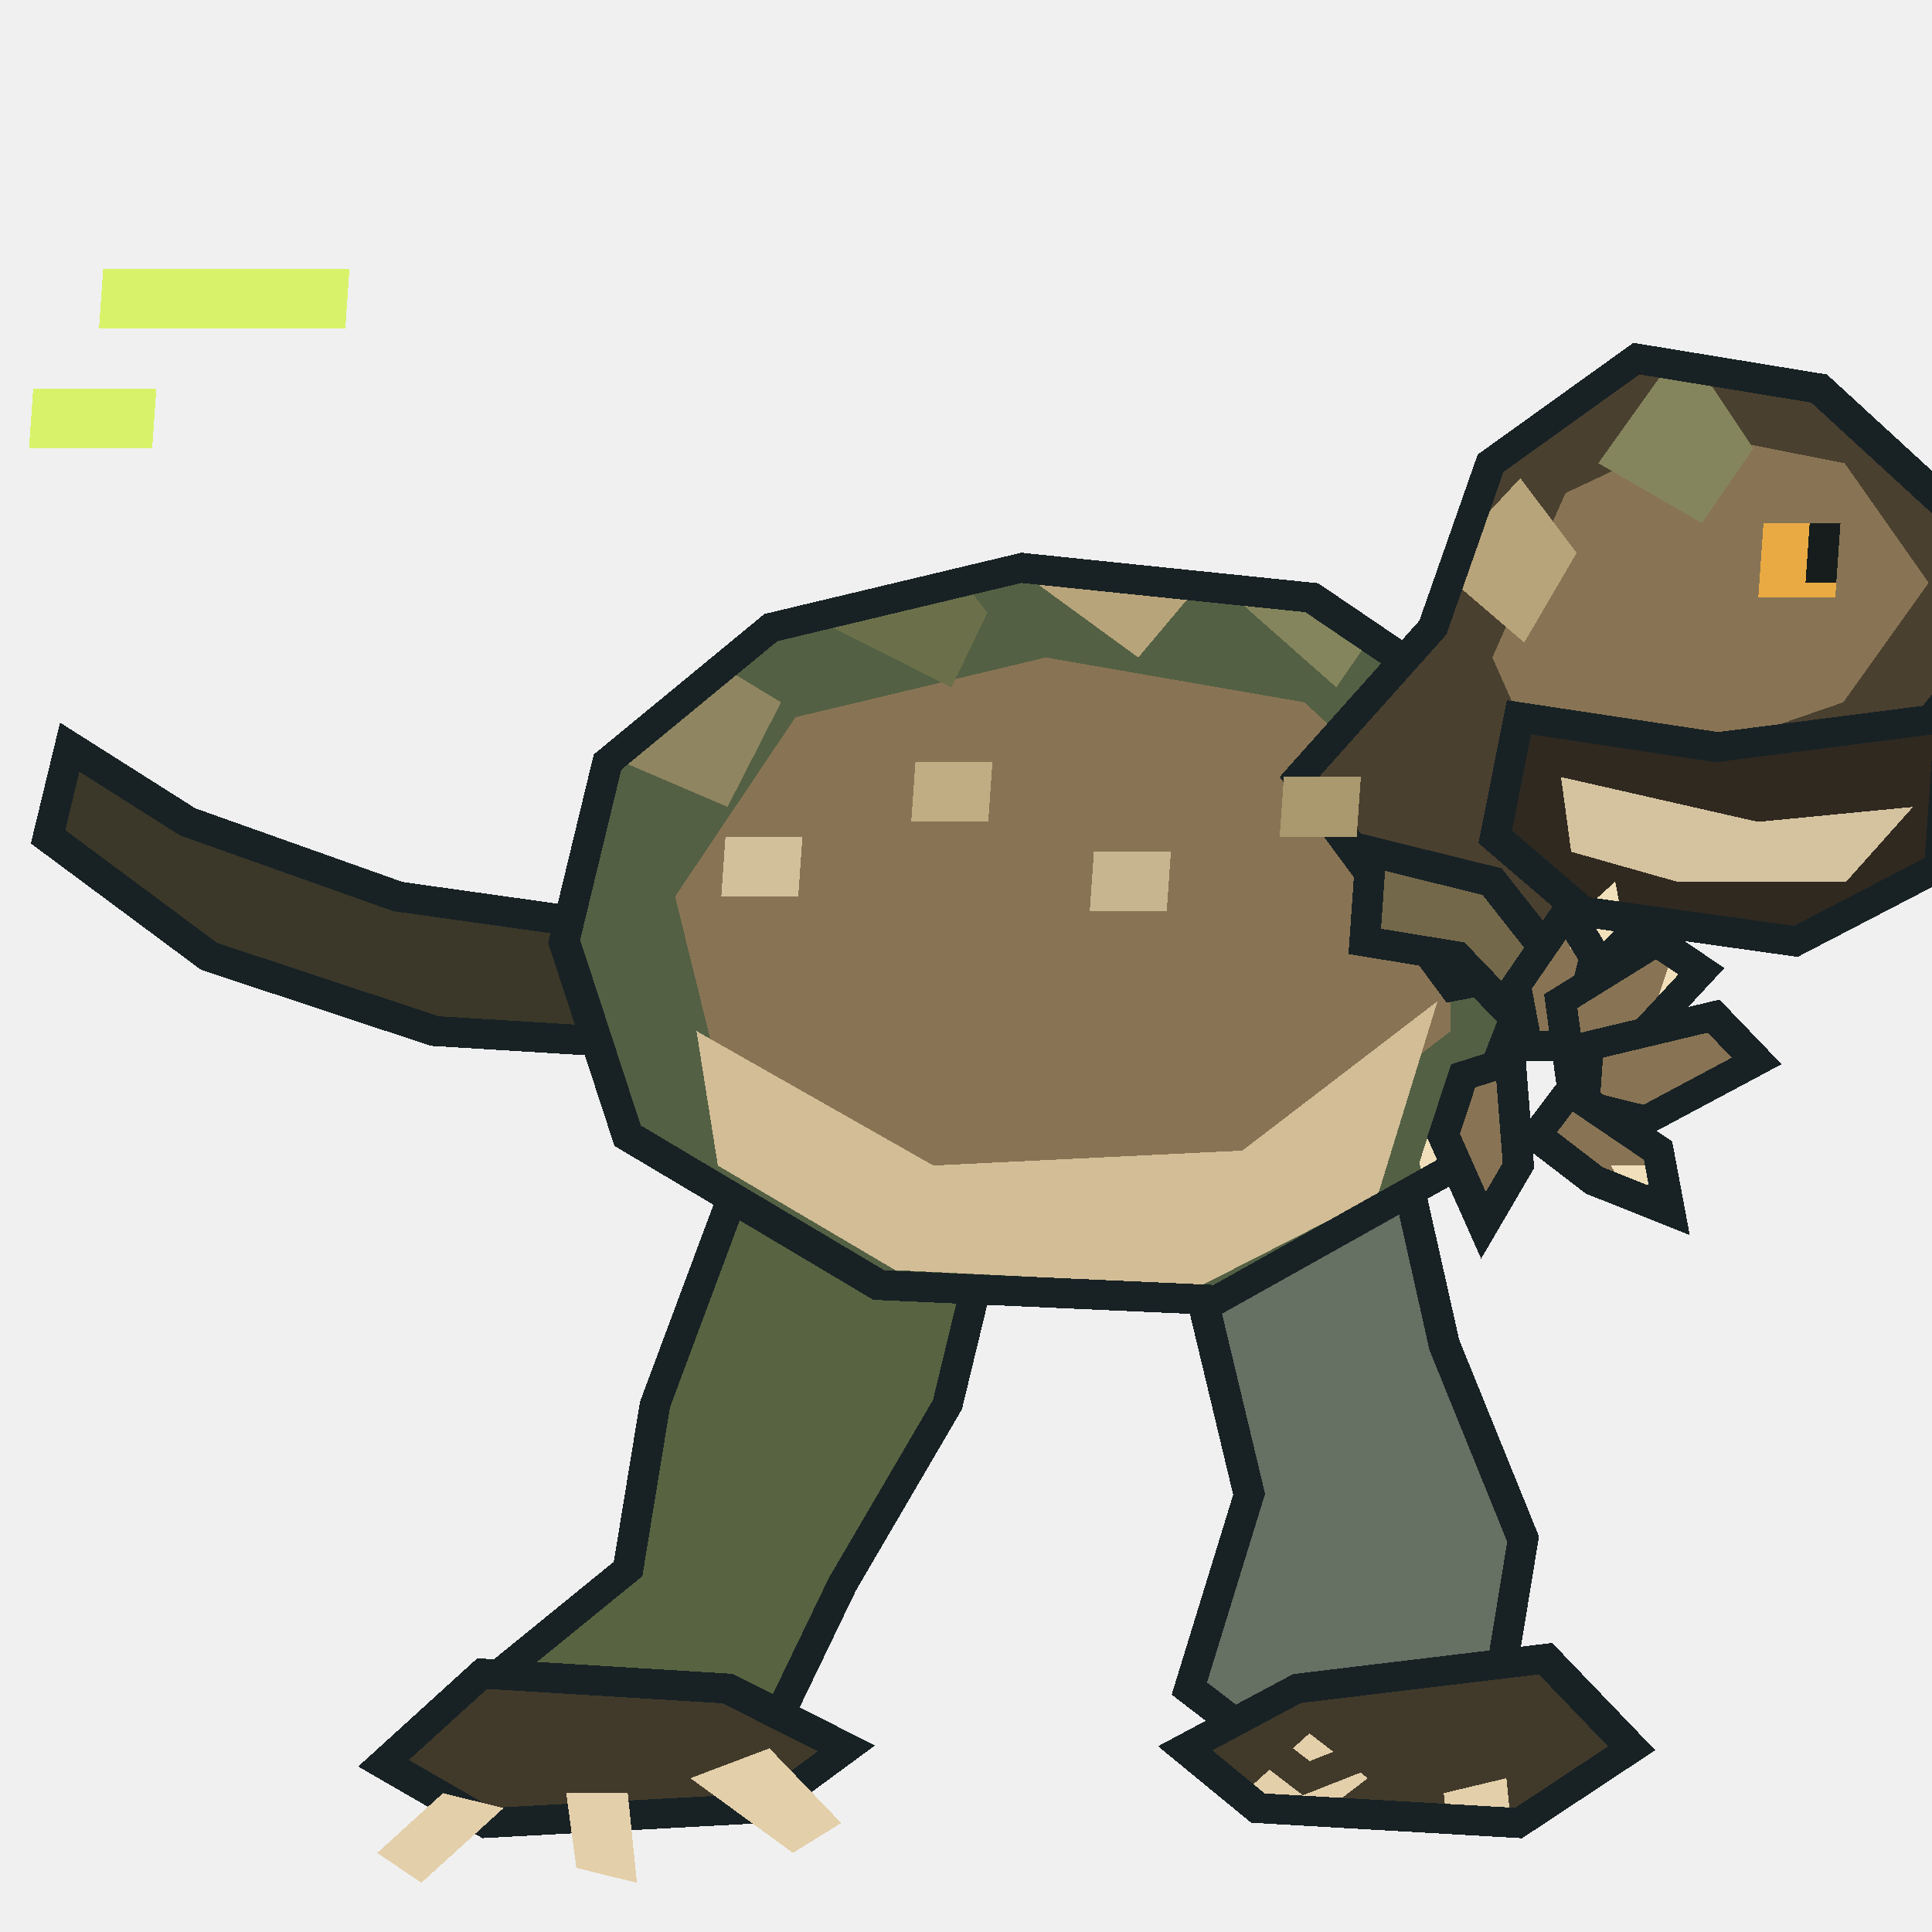
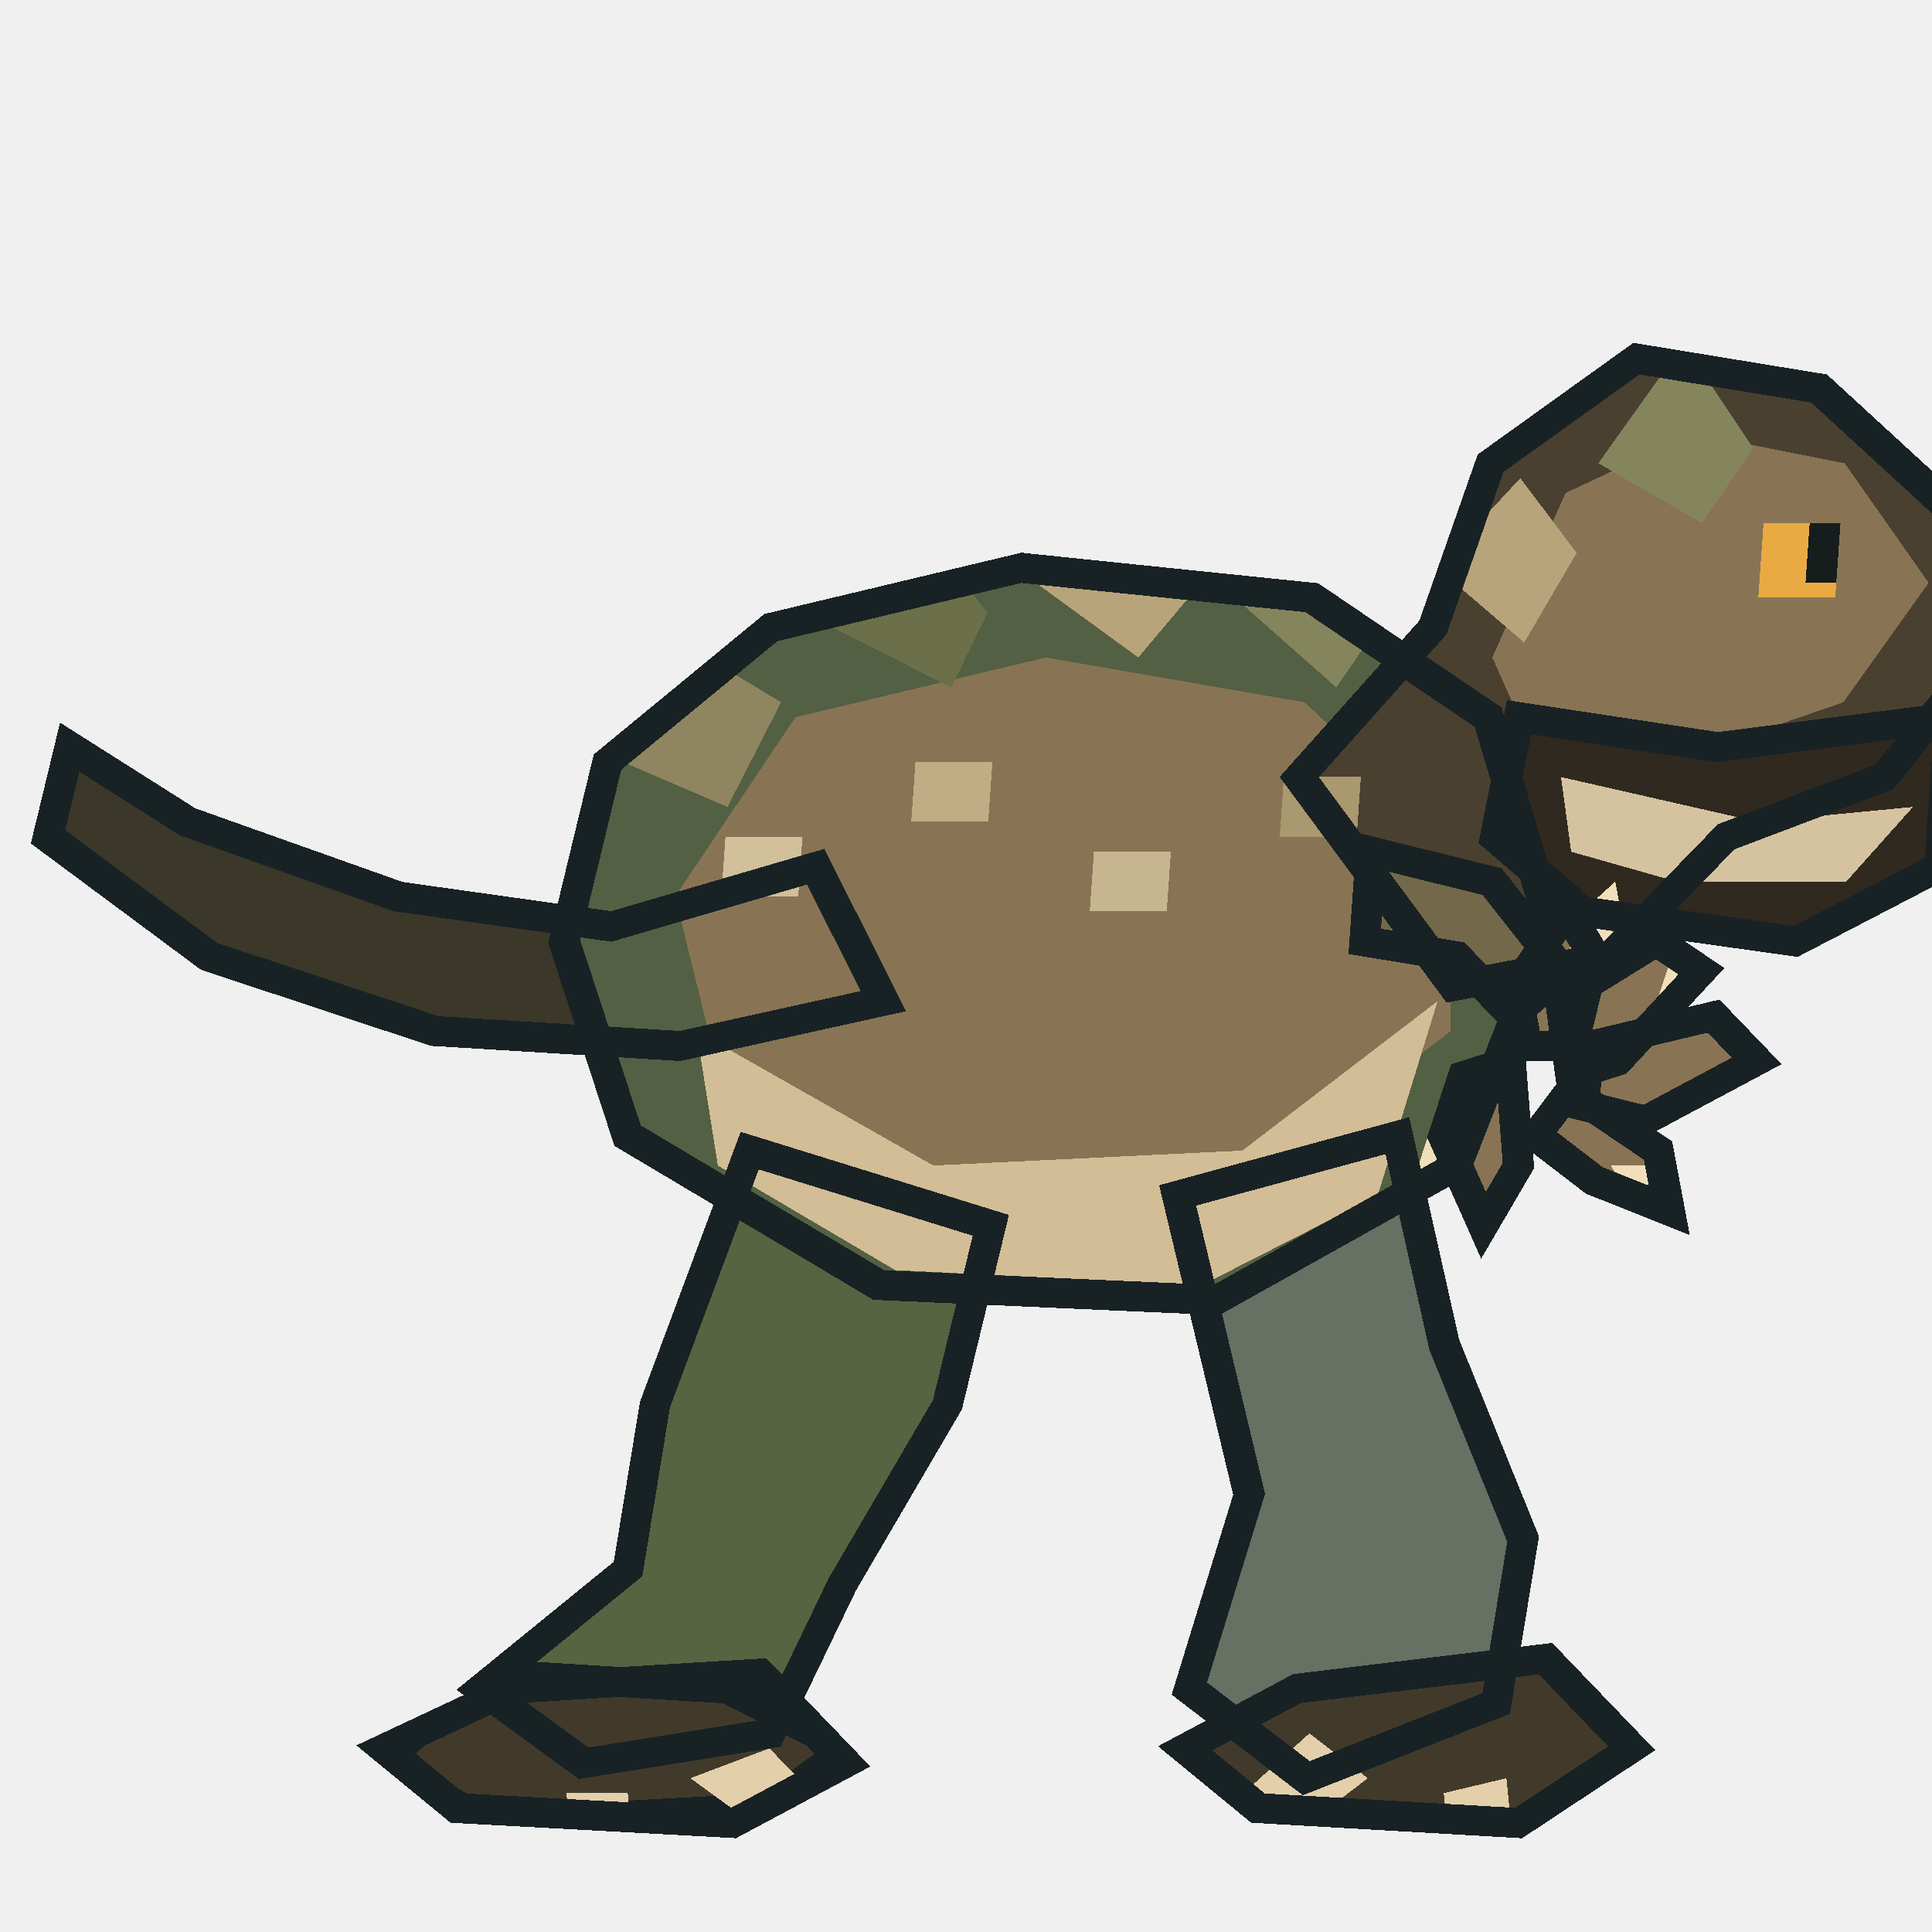
- <svg xmlns="http://www.w3.org/2000/svg" data-feet-orientation="forward" viewBox="0 0 128 128" shape-rendering="crispEdges" role="img" aria-label="Vasti" data-character="Vasti" data-species="Vastatosaurus rex" data-origin="King Kong 2005" data-pose="attack" data-anatomy="armored tyrannosaur skull five-fingered forelimbs" data-hand-digits="5" data-colors="olive-green brown beige">
-   <g data-pose-transform="attack" transform="translate(4 0) skewX(-4) scale(1.02 .99)">
-     <g>
-       <g stroke="#182225" stroke-width="2" stroke-linejoin="miter">
-         <defs>
-           <mask id="dino-ink-mask-1" maskUnits="userSpaceOnUse" x="0" y="0" width="128" height="128" style="mask-type:luminance">
-             <g fill="#ffffff" stroke="none">
-               <polygon points="50,77 66,82 64,94 58,106 54,116 42,118 35,113 44,105 45,94" fill="#ffffff" stroke="none" />
-               <polygon points="78,80 92,76 96,90 102,103 101,114 89,119 81,113 84,100" fill="#ffffff" stroke="none" />
-               <polygon points="88,113 104,111 110,117 103,122 86,121 81,117" fill="#ffffff" stroke="none" />
-               <polygon points="53,58 40,62 26,60 12,55 4,50 3,56 14,64 29,69 45,70 58,67" fill="#ffffff" stroke="none" />
-               <polygon points="37,63 39,51 49,42 65,38 84,40 96,48 101,62 96,78 81,87 59,86 42,76" fill="#ffffff" stroke="none" />
-               <polygon points="84,52 92,42 95,31 104,24 116,26 125,34 127,45 122,52 112,56 105,64 95,66" fill="#ffffff" stroke="none" />
-               <polygon points="98,48 111,50 126,48 126,58 117,63 103,61 97,56" fill="#ffffff" stroke="none" />
-               <polygon points="89,57 97,59 102,65 99,68 95,64 89,63" fill="#ffffff" stroke="none" />
-               <polygon points="99,66 102,61 104,64 103,70 100,70" fill="#ffffff" stroke="none" />
-               <polygon points="102,67 108,63 111,65 106,71 103,72" fill="#ffffff" stroke="none" />
-               <polygon points="104,70 112,68 115,71 108,75 104,74" fill="#ffffff" stroke="none" />
-               <polygon points="103,73 109,77 110,81 105,79 101,76" fill="#ffffff" stroke="none" />
-               <polygon points="99,71 100,78 98,82 95,76 96,72" fill="#ffffff" stroke="none" />
-             </g>
-             <polygon points="50,77 66,82 64,94 58,106 54,116 42,118 35,113 44,105 45,94" fill="none" stroke="#000000" stroke-width="2" stroke-linejoin="miter" />
-             <polygon points="78,80 92,76 96,90 102,103 101,114 89,119 81,113 84,100" fill="none" stroke="#000000" stroke-width="2" stroke-linejoin="miter" />
-             <polygon points="88,113 104,111 110,117 103,122 86,121 81,117" fill="none" stroke="#000000" stroke-width="2" stroke-linejoin="miter" />
-             <polygon points="53,58 40,62 26,60 12,55 4,50 3,56 14,64 29,69 45,70 58,67" fill="none" stroke="#000000" stroke-width="2" stroke-linejoin="miter" />
-             <polygon points="37,63 39,51 49,42 65,38 84,40 96,48 101,62 96,78 81,87 59,86 42,76" fill="none" stroke="#000000" stroke-width="2" stroke-linejoin="miter" />
-             <polygon points="84,52 92,42 95,31 104,24 116,26 125,34 127,45 122,52 112,56 105,64 95,66" fill="none" stroke="#000000" stroke-width="2" stroke-linejoin="miter" />
-             <polygon points="98,48 111,50 126,48 126,58 117,63 103,61 97,56" fill="none" stroke="#000000" stroke-width="2" stroke-linejoin="miter" />
-             <polygon points="89,57 97,59 102,65 99,68 95,64 89,63" fill="none" stroke="#000000" stroke-width="2" stroke-linejoin="miter" />
-             <polygon points="99,66 102,61 104,64 103,70 100,70" fill="none" stroke="#000000" stroke-width="2" stroke-linejoin="miter" />
-             <polygon points="102,67 108,63 111,65 106,71 103,72" fill="none" stroke="#000000" stroke-width="2" stroke-linejoin="miter" />
-             <polygon points="104,70 112,68 115,71 108,75 104,74" fill="none" stroke="#000000" stroke-width="2" stroke-linejoin="miter" />
-             <polygon points="103,73 109,77 110,81 105,79 101,76" fill="none" stroke="#000000" stroke-width="2" stroke-linejoin="miter" />
-             <polygon points="99,71 100,78 98,82 95,76 96,72" fill="none" stroke="#000000" stroke-width="2" stroke-linejoin="miter" />
-           </mask>
-         </defs>
-         <polygon points="50,77 66,82 64,94 58,106 54,116 42,118 35,113 44,105 45,94" fill="#586341" />
-         <polygon points="78,80 92,76 96,90 102,103 101,114 89,119 81,113 84,100" fill="#667063" />
-         <polygon points="37,113 53,112 59,118 52,122 34,121 29,117" data-foot-facing="forward" transform="translate(88 0) scale(-1 1)" fill="#413a2b" />
-         <polygon points="88,113 104,111 110,117 103,122 86,121 81,117" data-foot-facing="forward" fill="#413a2b" />
-         <polygon points="39,119 32,124 29,122 34,117" data-foot-facing="forward" transform="translate(88 0) scale(-1 1)" fill="#e3cfaa" stroke="none" />
-         <polygon points="47,120 46,125 42,126 43,120" data-foot-facing="forward" transform="translate(88 0) scale(-1 1)" fill="#e3cfaa" stroke="none" />
-         <polygon points="55,120 59,124 56,126 51,121" data-foot-facing="forward" transform="translate(88 0) scale(-1 1)" fill="#e3cfaa" stroke="none" />
-         <polygon points="93,119 87,124 84,121 89,116" data-foot-facing="forward" fill="#e3cfaa" stroke="none" mask="url(#dino-ink-mask-1)" />
-         <polygon points="102,119 103,125 99,126 98,120" data-foot-facing="forward" fill="#e3cfaa" stroke="none" mask="url(#dino-ink-mask-1)" />
-         <polygon points="109,119 115,123 112,126 106,121" data-foot-facing="forward" fill="#e3cfaa" stroke="none" mask="url(#dino-ink-mask-1)" />
-       </g>
-       <g stroke="#182225" stroke-width="2" stroke-linejoin="miter">
-         <defs>
-           <mask id="dino-ink-mask-2" maskUnits="userSpaceOnUse" x="0" y="0" width="128" height="128" style="mask-type:luminance">
-             <g fill="#ffffff" stroke="none">
-               <polygon points="37,63 39,51 49,42 65,38 84,40 96,48 101,62 96,78 81,87 59,86 42,76" fill="#ffffff" stroke="none" />
-             </g>
-             <polygon points="37,63 39,51 49,42 65,38 84,40 96,48 101,62 96,78 81,87 59,86 42,76" fill="none" stroke="#000000" stroke-width="2" stroke-linejoin="miter" />
-           </mask>
-           <mask id="dino-ink-mask-3" maskUnits="userSpaceOnUse" x="0" y="0" width="128" height="128" style="mask-type:luminance">
-             <g fill="#ffffff" stroke="none">
-               <polygon points="84,52 92,42 95,31 104,24 116,26 125,34 127,45 122,52 112,56 105,64 95,66" fill="#ffffff" stroke="none" />
-             </g>
-             <polygon points="84,52 92,42 95,31 104,24 116,26 125,34 127,45 122,52 112,56 105,64 95,66" fill="none" stroke="#000000" stroke-width="2" stroke-linejoin="miter" />
-           </mask>
-           <mask id="dino-ink-mask-4" maskUnits="userSpaceOnUse" x="0" y="0" width="128" height="128" style="mask-type:luminance">
-             <g fill="#ffffff" stroke="none">
-               <polygon points="98,48 111,50 126,48 126,58 117,63 103,61 97,56" fill="#ffffff" stroke="none" />
-             </g>
-             <polygon points="98,48 111,50 126,48 126,58 117,63 103,61 97,56" fill="none" stroke="#000000" stroke-width="2" stroke-linejoin="miter" />
-           </mask>
-           <mask id="dino-ink-mask-5" maskUnits="userSpaceOnUse" x="0" y="0" width="128" height="128" style="mask-type:luminance">
-             <g fill="#ffffff" stroke="none">
-               <polygon points="50,77 66,82 64,94 58,106 54,116 42,118 35,113 44,105 45,94" fill="#ffffff" stroke="none" />
-               <polygon points="78,80 92,76 96,90 102,103 101,114 89,119 81,113 84,100" fill="#ffffff" stroke="none" />
-               <polygon points="88,113 104,111 110,117 103,122 86,121 81,117" fill="#ffffff" stroke="none" />
-               <polygon points="53,58 40,62 26,60 12,55 4,50 3,56 14,64 29,69 45,70 58,67" fill="#ffffff" stroke="none" />
-               <polygon points="37,63 39,51 49,42 65,38 84,40 96,48 101,62 96,78 81,87 59,86 42,76" fill="#ffffff" stroke="none" />
-               <polygon points="84,52 92,42 95,31 104,24 116,26 125,34 127,45 122,52 112,56 105,64 95,66" fill="#ffffff" stroke="none" />
-               <polygon points="98,48 111,50 126,48 126,58 117,63 103,61 97,56" fill="#ffffff" stroke="none" />
-               <polygon points="89,57 97,59 102,65 99,68 95,64 89,63" fill="#ffffff" stroke="none" />
-               <polygon points="99,66 102,61 104,64 103,70 100,70" fill="#ffffff" stroke="none" />
-               <polygon points="102,67 108,63 111,65 106,71 103,72" fill="#ffffff" stroke="none" />
-               <polygon points="104,70 112,68 115,71 108,75 104,74" fill="#ffffff" stroke="none" />
-               <polygon points="103,73 109,77 110,81 105,79 101,76" fill="#ffffff" stroke="none" />
-               <polygon points="99,71 100,78 98,82 95,76 96,72" fill="#ffffff" stroke="none" />
-             </g>
-             <polygon points="50,77 66,82 64,94 58,106 54,116 42,118 35,113 44,105 45,94" fill="none" stroke="#000000" stroke-width="2" stroke-linejoin="miter" />
-             <polygon points="78,80 92,76 96,90 102,103 101,114 89,119 81,113 84,100" fill="none" stroke="#000000" stroke-width="2" stroke-linejoin="miter" />
-             <polygon points="88,113 104,111 110,117 103,122 86,121 81,117" fill="none" stroke="#000000" stroke-width="2" stroke-linejoin="miter" />
-             <polygon points="53,58 40,62 26,60 12,55 4,50 3,56 14,64 29,69 45,70 58,67" fill="none" stroke="#000000" stroke-width="2" stroke-linejoin="miter" />
-             <polygon points="37,63 39,51 49,42 65,38 84,40 96,48 101,62 96,78 81,87 59,86 42,76" fill="none" stroke="#000000" stroke-width="2" stroke-linejoin="miter" />
-             <polygon points="84,52 92,42 95,31 104,24 116,26 125,34 127,45 122,52 112,56 105,64 95,66" fill="none" stroke="#000000" stroke-width="2" stroke-linejoin="miter" />
-             <polygon points="98,48 111,50 126,48 126,58 117,63 103,61 97,56" fill="none" stroke="#000000" stroke-width="2" stroke-linejoin="miter" />
-             <polygon points="89,57 97,59 102,65 99,68 95,64 89,63" fill="none" stroke="#000000" stroke-width="2" stroke-linejoin="miter" />
-             <polygon points="99,66 102,61 104,64 103,70 100,70" fill="none" stroke="#000000" stroke-width="2" stroke-linejoin="miter" />
-             <polygon points="102,67 108,63 111,65 106,71 103,72" fill="none" stroke="#000000" stroke-width="2" stroke-linejoin="miter" />
-             <polygon points="104,70 112,68 115,71 108,75 104,74" fill="none" stroke="#000000" stroke-width="2" stroke-linejoin="miter" />
-             <polygon points="103,73 109,77 110,81 105,79 101,76" fill="none" stroke="#000000" stroke-width="2" stroke-linejoin="miter" />
-             <polygon points="99,71 100,78 98,82 95,76 96,72" fill="none" stroke="#000000" stroke-width="2" stroke-linejoin="miter" />
-           </mask>
-         </defs>
-         <polygon points="53,58 40,62 26,60 12,55 4,50 3,56 14,64 29,69 45,70 58,67" fill="#3b3829" />
-         <polygon points="37,63 39,51 49,42 65,38 84,40 96,48 101,62 96,78 81,87 59,86 42,76" fill="#536044" />
-         <polygon points="44,60 51,48 67,44 84,47 94,56 95,69 83,79 62,80 48,73" fill="#887454" stroke="none" mask="url(#dino-ink-mask-2)" />
-         <polygon points="46,69 62,78 82,77 94,67 91,80 80,86 60,85 48,78" fill="#d2bd96" stroke="none" mask="url(#dino-ink-mask-2)" />
-         <polygon points="84,52 92,42 95,31 104,24 116,26 125,34 127,45 122,52 112,56 105,64 95,66" fill="#4a4030" />
-         <polygon points="96,44 100,33 108,29 118,31 124,39 119,47 108,51 100,52" fill="#887454" stroke="none" mask="url(#dino-ink-mask-3)" />
-         <polygon points="98,48 111,50 126,48 126,58 117,63 103,61 97,56" fill="#302920" />
-         <polygon points="101,52 114,55 124,54 120,59 109,59 102,57" fill="#d5c3a0" stroke="none" mask="url(#dino-ink-mask-4)" />
-         <polygon points="40,51 45,44 50,47 47,54" fill="#8f8560" stroke="none" mask="url(#dino-ink-mask-5)" />
-         <polygon points="53,42 58,35 63,41 61,46" fill="#6b704a" stroke="none" mask="url(#dino-ink-mask-5)" />
-         <polygon points="66,39 71,33 76,40 73,44" fill="#b8a47a" stroke="none" mask="url(#dino-ink-mask-5)" />
-         <polygon points="79,40 84,34 89,41 86,46" fill="#85855d" stroke="none" mask="url(#dino-ink-mask-5)" />
-         <polygon points="92,38 97,32 101,37 98,43" fill="#b8a47a" stroke="none" mask="url(#dino-ink-mask-5)" />
-         <polygon points="102,31 107,23 112,30 109,35" fill="#85855d" stroke="none" mask="url(#dino-ink-mask-5)" />
-         <rect x="47" y="56" width="5" height="4" fill="#d2c09b" stroke="none" mask="url(#dino-ink-mask-2)" />
-         <rect x="59" y="51" width="5" height="4" fill="#c0ad84" stroke="none" mask="url(#dino-ink-mask-2)" />
-         <rect x="71" y="57" width="5" height="4" fill="#c6b58f" stroke="none" mask="url(#dino-ink-mask-2)" />
-         <rect x="83" y="52" width="5" height="4" fill="#aa986e" stroke="none" mask="url(#dino-ink-mask-2)" />
-         <polygon points="89,57 97,59 102,65 99,68 95,64 89,63" fill="#74684a" />
-         <polygon points="99,66 102,61 104,64 103,70 100,70" fill="#887454" />
-         <polygon points="102,67 108,63 111,65 106,71 103,72" fill="#887454" />
-         <polygon points="104,70 112,68 115,71 108,75 104,74" fill="#887454" />
-         <polygon points="103,73 109,77 110,81 105,79 101,76" fill="#887454" />
-         <polygon points="99,71 100,78 98,82 95,76 96,72" fill="#887454" />
-         <polygon points="102,62 105,59 106,63 103,66" fill="#f0dfba" stroke="none" mask="url(#dino-ink-mask-5)" />
-         <polygon points="109,64 113,62 112,66 108,68" fill="#f0dfba" stroke="none" mask="url(#dino-ink-mask-5)" />
-         <polygon points="114,70 118,69 115,73 111,74" fill="#f0dfba" stroke="none" mask="url(#dino-ink-mask-5)" />
-         <polygon points="109,78 112,82 108,81 106,78" fill="#f0dfba" stroke="none" mask="url(#dino-ink-mask-5)" />
-         <polygon points="96,79 96,84 93,80 94,76" fill="#f0dfba" stroke="none" mask="url(#dino-ink-mask-5)" />
-         <rect x="113" y="35" width="5" height="5" fill="#e9aa43" stroke="none" mask="url(#dino-ink-mask-3)" />
-         <rect x="116" y="35" width="2" height="4" fill="#161d1c" stroke="none" mask="url(#dino-ink-mask-3)" />
-       </g>
-     </g>
-     <g data-motion-accent="attack" shape-rendering="crispEdges">
-       <path d="M4 18h16v4H4zM0 26h8v4H0z" fill="#d8f36a" />
+ <svg xmlns="http://www.w3.org/2000/svg" data-feet-orientation="forward" viewBox="0 0 128 128" shape-rendering="crispEdges" role="img" aria-label="Vasti" data-character="Vasti" data-species="Vastatosaurus rex" data-origin="King Kong 2005" data-pose="attack" data-anatomy="armored tyrannosaur skull five-fingered forelimbs" data-hand-digits="5" data-colors="olive-green brown beige" data-ink-boundary="masked">
+   <defs>
+     <mask id="sprite-silhouette" maskUnits="userSpaceOnUse" maskContentUnits="userSpaceOnUse" x="0" y="0" width="128" height="128" style="mask-type:luminance">
+       <g fill="#ffffff" stroke="#ffffff" stroke-width="2">
+         <g transform="translate(4 0) skewX(-4) scale(1.02 .99)">
+           <polygon points="50,77 66,82 64,94 58,106 54,116 42,118 35,113 44,105 45,94" fill="#ffffff" stroke="#ffffff" stroke-width="2" />
+         </g>
+         <g transform="translate(4 0) skewX(-4) scale(1.02 .99)">
+           <polygon points="78,80 92,76 96,90 102,103 101,114 89,119 81,113 84,100" fill="#ffffff" stroke="#ffffff" stroke-width="2" />
+         </g>
+         <g transform="translate(4 0) skewX(-4) scale(1.02 .99)">
+           <g transform="translate(88 0) scale(-1 1)">
+             <polygon points="37,113 53,112 59,118 52,122 34,121 29,117" data-foot-facing="forward" transform="translate(88 0) scale(-1 1)" fill="#ffffff" stroke="#ffffff" stroke-width="2" />
+           </g>
+         </g>
+         <g transform="translate(4 0) skewX(-4) scale(1.02 .99)">
+           <polygon points="88,113 104,111 110,117 103,122 86,121 81,117" data-foot-facing="forward" fill="#ffffff" stroke="#ffffff" stroke-width="2" />
+         </g>
+         <g transform="translate(4 0) skewX(-4) scale(1.02 .99)">
+           <polygon points="53,58 40,62 26,60 12,55 4,50 3,56 14,64 29,69 45,70 58,67" fill="#ffffff" stroke="#ffffff" stroke-width="2" />
+         </g>
+         <g transform="translate(4 0) skewX(-4) scale(1.02 .99)">
+           <polygon points="37,63 39,51 49,42 65,38 84,40 96,48 101,62 96,78 81,87 59,86 42,76" fill="#ffffff" stroke="#ffffff" stroke-width="2" />
+         </g>
+         <g transform="translate(4 0) skewX(-4) scale(1.02 .99)">
+           <polygon points="84,52 92,42 95,31 104,24 116,26 125,34 127,45 122,52 112,56 105,64 95,66" fill="#ffffff" stroke="#ffffff" stroke-width="2" />
+         </g>
+         <g transform="translate(4 0) skewX(-4) scale(1.02 .99)">
+           <polygon points="98,48 111,50 126,48 126,58 117,63 103,61 97,56" fill="#ffffff" stroke="#ffffff" stroke-width="2" />
+         </g>
+         <g transform="translate(4 0) skewX(-4) scale(1.02 .99)">
+           <polygon points="89,57 97,59 102,65 99,68 95,64 89,63" fill="#ffffff" stroke="#ffffff" stroke-width="2" />
+         </g>
+         <g transform="translate(4 0) skewX(-4) scale(1.02 .99)">
+           <polygon points="99,66 102,61 104,64 103,70 100,70" fill="#ffffff" stroke="#ffffff" stroke-width="2" />
+         </g>
+         <g transform="translate(4 0) skewX(-4) scale(1.02 .99)">
+           <polygon points="102,67 108,63 111,65 106,71 103,72" fill="#ffffff" stroke="#ffffff" stroke-width="2" />
+         </g>
+         <g transform="translate(4 0) skewX(-4) scale(1.02 .99)">
+           <polygon points="104,70 112,68 115,71 108,75 104,74" fill="#ffffff" stroke="#ffffff" stroke-width="2" />
+         </g>
+         <g transform="translate(4 0) skewX(-4) scale(1.02 .99)">
+           <polygon points="103,73 109,77 110,81 105,79 101,76" fill="#ffffff" stroke="#ffffff" stroke-width="2" />
+         </g>
+         <g transform="translate(4 0) skewX(-4) scale(1.02 .99)">
+           <polygon points="99,71 100,78 98,82 95,76 96,72" fill="#ffffff" stroke="#ffffff" stroke-width="2" />
+         </g>
+       </g>
+     </mask>
+   </defs>
+   <g data-ink-boundary="art" mask="url(#sprite-silhouette)">
+     <g data-pose-transform="attack" transform="translate(4 0) skewX(-4) scale(1.02 .99)">
+       <g>
+         <g stroke="#182225" stroke-width="2" stroke-linejoin="miter">
+           <defs>
+             <mask id="dino-ink-mask-1" maskUnits="userSpaceOnUse" x="0" y="0" width="128" height="128" style="mask-type:luminance">
+               <g fill="#ffffff" stroke="none">
+                 <polygon points="50,77 66,82 64,94 58,106 54,116 42,118 35,113 44,105 45,94" fill="#ffffff" stroke="none" />
+                 <polygon points="78,80 92,76 96,90 102,103 101,114 89,119 81,113 84,100" fill="#ffffff" stroke="none" />
+                 <polygon points="88,113 104,111 110,117 103,122 86,121 81,117" fill="#ffffff" stroke="none" />
+                 <polygon points="53,58 40,62 26,60 12,55 4,50 3,56 14,64 29,69 45,70 58,67" fill="#ffffff" stroke="none" />
+                 <polygon points="37,63 39,51 49,42 65,38 84,40 96,48 101,62 96,78 81,87 59,86 42,76" fill="#ffffff" stroke="none" />
+                 <polygon points="84,52 92,42 95,31 104,24 116,26 125,34 127,45 122,52 112,56 105,64 95,66" fill="#ffffff" stroke="none" />
+                 <polygon points="98,48 111,50 126,48 126,58 117,63 103,61 97,56" fill="#ffffff" stroke="none" />
+                 <polygon points="89,57 97,59 102,65 99,68 95,64 89,63" fill="#ffffff" stroke="none" />
+                 <polygon points="99,66 102,61 104,64 103,70 100,70" fill="#ffffff" stroke="none" />
+                 <polygon points="102,67 108,63 111,65 106,71 103,72" fill="#ffffff" stroke="none" />
+                 <polygon points="104,70 112,68 115,71 108,75 104,74" fill="#ffffff" stroke="none" />
+                 <polygon points="103,73 109,77 110,81 105,79 101,76" fill="#ffffff" stroke="none" />
+                 <polygon points="99,71 100,78 98,82 95,76 96,72" fill="#ffffff" stroke="none" />
+               </g>
+               <polygon points="50,77 66,82 64,94 58,106 54,116 42,118 35,113 44,105 45,94" fill="none" stroke="#000000" stroke-width="2" stroke-linejoin="miter" />
+               <polygon points="78,80 92,76 96,90 102,103 101,114 89,119 81,113 84,100" fill="none" stroke="#000000" stroke-width="2" stroke-linejoin="miter" />
+               <polygon points="88,113 104,111 110,117 103,122 86,121 81,117" fill="none" stroke="#000000" stroke-width="2" stroke-linejoin="miter" />
+               <polygon points="53,58 40,62 26,60 12,55 4,50 3,56 14,64 29,69 45,70 58,67" fill="none" stroke="#000000" stroke-width="2" stroke-linejoin="miter" />
+               <polygon points="37,63 39,51 49,42 65,38 84,40 96,48 101,62 96,78 81,87 59,86 42,76" fill="none" stroke="#000000" stroke-width="2" stroke-linejoin="miter" />
+               <polygon points="84,52 92,42 95,31 104,24 116,26 125,34 127,45 122,52 112,56 105,64 95,66" fill="none" stroke="#000000" stroke-width="2" stroke-linejoin="miter" />
+               <polygon points="98,48 111,50 126,48 126,58 117,63 103,61 97,56" fill="none" stroke="#000000" stroke-width="2" stroke-linejoin="miter" />
+               <polygon points="89,57 97,59 102,65 99,68 95,64 89,63" fill="none" stroke="#000000" stroke-width="2" stroke-linejoin="miter" />
+               <polygon points="99,66 102,61 104,64 103,70 100,70" fill="none" stroke="#000000" stroke-width="2" stroke-linejoin="miter" />
+               <polygon points="102,67 108,63 111,65 106,71 103,72" fill="none" stroke="#000000" stroke-width="2" stroke-linejoin="miter" />
+               <polygon points="104,70 112,68 115,71 108,75 104,74" fill="none" stroke="#000000" stroke-width="2" stroke-linejoin="miter" />
+               <polygon points="103,73 109,77 110,81 105,79 101,76" fill="none" stroke="#000000" stroke-width="2" stroke-linejoin="miter" />
+               <polygon points="99,71 100,78 98,82 95,76 96,72" fill="none" stroke="#000000" stroke-width="2" stroke-linejoin="miter" />
+             </mask>
+           </defs>
+           <polygon points="50,77 66,82 64,94 58,106 54,116 42,118 35,113 44,105 45,94" fill="#586341" />
+           <polygon points="78,80 92,76 96,90 102,103 101,114 89,119 81,113 84,100" fill="#667063" />
+           <polygon points="37,113 53,112 59,118 52,122 34,121 29,117" data-foot-facing="forward" transform="translate(88 0) scale(-1 1)" fill="#413a2b" />
+           <polygon points="88,113 104,111 110,117 103,122 86,121 81,117" data-foot-facing="forward" fill="#413a2b" />
+           <polygon points="39,119 32,124 29,122 34,117" data-foot-facing="forward" transform="translate(88 0) scale(-1 1)" fill="#e3cfaa" stroke="none" />
+           <polygon points="47,120 46,125 42,126 43,120" data-foot-facing="forward" transform="translate(88 0) scale(-1 1)" fill="#e3cfaa" stroke="none" />
+           <polygon points="55,120 59,124 56,126 51,121" data-foot-facing="forward" transform="translate(88 0) scale(-1 1)" fill="#e3cfaa" stroke="none" />
+           <polygon points="93,119 87,124 84,121 89,116" data-foot-facing="forward" fill="#e3cfaa" stroke="none" mask="url(#dino-ink-mask-1)" />
+           <polygon points="102,119 103,125 99,126 98,120" data-foot-facing="forward" fill="#e3cfaa" stroke="none" mask="url(#dino-ink-mask-1)" />
+           <polygon points="109,119 115,123 112,126 106,121" data-foot-facing="forward" fill="#e3cfaa" stroke="none" mask="url(#dino-ink-mask-1)" />
+         </g>
+         <g stroke="#182225" stroke-width="2" stroke-linejoin="miter">
+           <defs>
+             <mask id="dino-ink-mask-2" maskUnits="userSpaceOnUse" x="0" y="0" width="128" height="128" style="mask-type:luminance">
+               <g fill="#ffffff" stroke="none">
+                 <polygon points="37,63 39,51 49,42 65,38 84,40 96,48 101,62 96,78 81,87 59,86 42,76" fill="#ffffff" stroke="none" />
+               </g>
+               <polygon points="37,63 39,51 49,42 65,38 84,40 96,48 101,62 96,78 81,87 59,86 42,76" fill="none" stroke="#000000" stroke-width="2" stroke-linejoin="miter" />
+             </mask>
+             <mask id="dino-ink-mask-3" maskUnits="userSpaceOnUse" x="0" y="0" width="128" height="128" style="mask-type:luminance">
+               <g fill="#ffffff" stroke="none">
+                 <polygon points="84,52 92,42 95,31 104,24 116,26 125,34 127,45 122,52 112,56 105,64 95,66" fill="#ffffff" stroke="none" />
+               </g>
+               <polygon points="84,52 92,42 95,31 104,24 116,26 125,34 127,45 122,52 112,56 105,64 95,66" fill="none" stroke="#000000" stroke-width="2" stroke-linejoin="miter" />
+             </mask>
+             <mask id="dino-ink-mask-4" maskUnits="userSpaceOnUse" x="0" y="0" width="128" height="128" style="mask-type:luminance">
+               <g fill="#ffffff" stroke="none">
+                 <polygon points="98,48 111,50 126,48 126,58 117,63 103,61 97,56" fill="#ffffff" stroke="none" />
+               </g>
+               <polygon points="98,48 111,50 126,48 126,58 117,63 103,61 97,56" fill="none" stroke="#000000" stroke-width="2" stroke-linejoin="miter" />
+             </mask>
+             <mask id="dino-ink-mask-5" maskUnits="userSpaceOnUse" x="0" y="0" width="128" height="128" style="mask-type:luminance">
+               <g fill="#ffffff" stroke="none">
+                 <polygon points="50,77 66,82 64,94 58,106 54,116 42,118 35,113 44,105 45,94" fill="#ffffff" stroke="none" />
+                 <polygon points="78,80 92,76 96,90 102,103 101,114 89,119 81,113 84,100" fill="#ffffff" stroke="none" />
+                 <polygon points="88,113 104,111 110,117 103,122 86,121 81,117" fill="#ffffff" stroke="none" />
+                 <polygon points="53,58 40,62 26,60 12,55 4,50 3,56 14,64 29,69 45,70 58,67" fill="#ffffff" stroke="none" />
+                 <polygon points="37,63 39,51 49,42 65,38 84,40 96,48 101,62 96,78 81,87 59,86 42,76" fill="#ffffff" stroke="none" />
+                 <polygon points="84,52 92,42 95,31 104,24 116,26 125,34 127,45 122,52 112,56 105,64 95,66" fill="#ffffff" stroke="none" />
+                 <polygon points="98,48 111,50 126,48 126,58 117,63 103,61 97,56" fill="#ffffff" stroke="none" />
+                 <polygon points="89,57 97,59 102,65 99,68 95,64 89,63" fill="#ffffff" stroke="none" />
+                 <polygon points="99,66 102,61 104,64 103,70 100,70" fill="#ffffff" stroke="none" />
+                 <polygon points="102,67 108,63 111,65 106,71 103,72" fill="#ffffff" stroke="none" />
+                 <polygon points="104,70 112,68 115,71 108,75 104,74" fill="#ffffff" stroke="none" />
+                 <polygon points="103,73 109,77 110,81 105,79 101,76" fill="#ffffff" stroke="none" />
+                 <polygon points="99,71 100,78 98,82 95,76 96,72" fill="#ffffff" stroke="none" />
+               </g>
+               <polygon points="50,77 66,82 64,94 58,106 54,116 42,118 35,113 44,105 45,94" fill="none" stroke="#000000" stroke-width="2" stroke-linejoin="miter" />
+               <polygon points="78,80 92,76 96,90 102,103 101,114 89,119 81,113 84,100" fill="none" stroke="#000000" stroke-width="2" stroke-linejoin="miter" />
+               <polygon points="88,113 104,111 110,117 103,122 86,121 81,117" fill="none" stroke="#000000" stroke-width="2" stroke-linejoin="miter" />
+               <polygon points="53,58 40,62 26,60 12,55 4,50 3,56 14,64 29,69 45,70 58,67" fill="none" stroke="#000000" stroke-width="2" stroke-linejoin="miter" />
+               <polygon points="37,63 39,51 49,42 65,38 84,40 96,48 101,62 96,78 81,87 59,86 42,76" fill="none" stroke="#000000" stroke-width="2" stroke-linejoin="miter" />
+               <polygon points="84,52 92,42 95,31 104,24 116,26 125,34 127,45 122,52 112,56 105,64 95,66" fill="none" stroke="#000000" stroke-width="2" stroke-linejoin="miter" />
+               <polygon points="98,48 111,50 126,48 126,58 117,63 103,61 97,56" fill="none" stroke="#000000" stroke-width="2" stroke-linejoin="miter" />
+               <polygon points="89,57 97,59 102,65 99,68 95,64 89,63" fill="none" stroke="#000000" stroke-width="2" stroke-linejoin="miter" />
+               <polygon points="99,66 102,61 104,64 103,70 100,70" fill="none" stroke="#000000" stroke-width="2" stroke-linejoin="miter" />
+               <polygon points="102,67 108,63 111,65 106,71 103,72" fill="none" stroke="#000000" stroke-width="2" stroke-linejoin="miter" />
+               <polygon points="104,70 112,68 115,71 108,75 104,74" fill="none" stroke="#000000" stroke-width="2" stroke-linejoin="miter" />
+               <polygon points="103,73 109,77 110,81 105,79 101,76" fill="none" stroke="#000000" stroke-width="2" stroke-linejoin="miter" />
+               <polygon points="99,71 100,78 98,82 95,76 96,72" fill="none" stroke="#000000" stroke-width="2" stroke-linejoin="miter" />
+             </mask>
+           </defs>
+           <polygon points="53,58 40,62 26,60 12,55 4,50 3,56 14,64 29,69 45,70 58,67" fill="#3b3829" />
+           <polygon points="37,63 39,51 49,42 65,38 84,40 96,48 101,62 96,78 81,87 59,86 42,76" fill="#536044" />
+           <polygon points="44,60 51,48 67,44 84,47 94,56 95,69 83,79 62,80 48,73" fill="#887454" stroke="none" mask="url(#dino-ink-mask-2)" />
+           <polygon points="46,69 62,78 82,77 94,67 91,80 80,86 60,85 48,78" fill="#d2bd96" stroke="none" mask="url(#dino-ink-mask-2)" />
+           <polygon points="84,52 92,42 95,31 104,24 116,26 125,34 127,45 122,52 112,56 105,64 95,66" fill="#4a4030" />
+           <polygon points="96,44 100,33 108,29 118,31 124,39 119,47 108,51 100,52" fill="#887454" stroke="none" mask="url(#dino-ink-mask-3)" />
+           <polygon points="98,48 111,50 126,48 126,58 117,63 103,61 97,56" fill="#302920" />
+           <polygon points="101,52 114,55 124,54 120,59 109,59 102,57" fill="#d5c3a0" stroke="none" mask="url(#dino-ink-mask-4)" />
+           <polygon points="40,51 45,44 50,47 47,54" fill="#8f8560" stroke="none" mask="url(#dino-ink-mask-5)" />
+           <polygon points="53,42 58,35 63,41 61,46" fill="#6b704a" stroke="none" mask="url(#dino-ink-mask-5)" />
+           <polygon points="66,39 71,33 76,40 73,44" fill="#b8a47a" stroke="none" mask="url(#dino-ink-mask-5)" />
+           <polygon points="79,40 84,34 89,41 86,46" fill="#85855d" stroke="none" mask="url(#dino-ink-mask-5)" />
+           <polygon points="92,38 97,32 101,37 98,43" fill="#b8a47a" stroke="none" mask="url(#dino-ink-mask-5)" />
+           <polygon points="102,31 107,23 112,30 109,35" fill="#85855d" stroke="none" mask="url(#dino-ink-mask-5)" />
+           <rect x="47" y="56" width="5" height="4" fill="#d2c09b" stroke="none" mask="url(#dino-ink-mask-2)" />
+           <rect x="59" y="51" width="5" height="4" fill="#c0ad84" stroke="none" mask="url(#dino-ink-mask-2)" />
+           <rect x="71" y="57" width="5" height="4" fill="#c6b58f" stroke="none" mask="url(#dino-ink-mask-2)" />
+           <rect x="83" y="52" width="5" height="4" fill="#aa986e" stroke="none" mask="url(#dino-ink-mask-2)" />
+           <polygon points="89,57 97,59 102,65 99,68 95,64 89,63" fill="#74684a" />
+           <polygon points="99,66 102,61 104,64 103,70 100,70" fill="#887454" />
+           <polygon points="102,67 108,63 111,65 106,71 103,72" fill="#887454" />
+           <polygon points="104,70 112,68 115,71 108,75 104,74" fill="#887454" />
+           <polygon points="103,73 109,77 110,81 105,79 101,76" fill="#887454" />
+           <polygon points="99,71 100,78 98,82 95,76 96,72" fill="#887454" />
+           <polygon points="102,62 105,59 106,63 103,66" fill="#f0dfba" stroke="none" mask="url(#dino-ink-mask-5)" />
+           <polygon points="109,64 113,62 112,66 108,68" fill="#f0dfba" stroke="none" mask="url(#dino-ink-mask-5)" />
+           <polygon points="114,70 118,69 115,73 111,74" fill="#f0dfba" stroke="none" mask="url(#dino-ink-mask-5)" />
+           <polygon points="109,78 112,82 108,81 106,78" fill="#f0dfba" stroke="none" mask="url(#dino-ink-mask-5)" />
+           <polygon points="96,79 96,84 93,80 94,76" fill="#f0dfba" stroke="none" mask="url(#dino-ink-mask-5)" />
+           <rect x="113" y="35" width="5" height="5" fill="#e9aa43" stroke="none" mask="url(#dino-ink-mask-3)" />
+           <rect x="116" y="35" width="2" height="4" fill="#161d1c" stroke="none" mask="url(#dino-ink-mask-3)" />
+         </g>
+       </g>
+       <g data-motion-accent="attack" shape-rendering="crispEdges">
+         <path d="M4 18h16v4H4zM0 26h8v4H0z" fill="#d8f36a" />
+       </g>
+     </g>
+   </g>
+   <g data-ink-layer="final">
+     <g transform="translate(4 0) skewX(-4) scale(1.02 .99)">
+       <polygon points="50,77 66,82 64,94 58,106 54,116 42,118 35,113 44,105 45,94" fill="none" stroke="#182225" stroke-width="2" stroke-linejoin="miter" />
+     </g>
+     <g transform="translate(4 0) skewX(-4) scale(1.02 .99)">
+       <polygon points="78,80 92,76 96,90 102,103 101,114 89,119 81,113 84,100" fill="none" stroke="#182225" stroke-width="2" stroke-linejoin="miter" />
+     </g>
+     <g transform="translate(4 0) skewX(-4) scale(1.02 .99)">
+       <g transform="translate(88 0) scale(-1 1)">
+         <polygon points="37,113 53,112 59,118 52,122 34,121 29,117" data-foot-facing="forward" transform="translate(88 0) scale(-1 1)" fill="none" stroke="#182225" stroke-width="2" stroke-linejoin="miter" />
+       </g>
+     </g>
+     <g transform="translate(4 0) skewX(-4) scale(1.02 .99)">
+       <polygon points="88,113 104,111 110,117 103,122 86,121 81,117" data-foot-facing="forward" fill="none" stroke="#182225" stroke-width="2" stroke-linejoin="miter" />
+     </g>
+     <g transform="translate(4 0) skewX(-4) scale(1.02 .99)">
+       <polygon points="53,58 40,62 26,60 12,55 4,50 3,56 14,64 29,69 45,70 58,67" fill="none" stroke="#182225" stroke-width="2" stroke-linejoin="miter" />
+     </g>
+     <g transform="translate(4 0) skewX(-4) scale(1.02 .99)">
+       <polygon points="37,63 39,51 49,42 65,38 84,40 96,48 101,62 96,78 81,87 59,86 42,76" fill="none" stroke="#182225" stroke-width="2" stroke-linejoin="miter" />
+     </g>
+     <g transform="translate(4 0) skewX(-4) scale(1.02 .99)">
+       <polygon points="84,52 92,42 95,31 104,24 116,26 125,34 127,45 122,52 112,56 105,64 95,66" fill="none" stroke="#182225" stroke-width="2" stroke-linejoin="miter" />
+     </g>
+     <g transform="translate(4 0) skewX(-4) scale(1.02 .99)">
+       <polygon points="98,48 111,50 126,48 126,58 117,63 103,61 97,56" fill="none" stroke="#182225" stroke-width="2" stroke-linejoin="miter" />
+     </g>
+     <g transform="translate(4 0) skewX(-4) scale(1.02 .99)">
+       <polygon points="89,57 97,59 102,65 99,68 95,64 89,63" fill="none" stroke="#182225" stroke-width="2" stroke-linejoin="miter" />
+     </g>
+     <g transform="translate(4 0) skewX(-4) scale(1.02 .99)">
+       <polygon points="99,66 102,61 104,64 103,70 100,70" fill="none" stroke="#182225" stroke-width="2" stroke-linejoin="miter" />
+     </g>
+     <g transform="translate(4 0) skewX(-4) scale(1.02 .99)">
+       <polygon points="102,67 108,63 111,65 106,71 103,72" fill="none" stroke="#182225" stroke-width="2" stroke-linejoin="miter" />
+     </g>
+     <g transform="translate(4 0) skewX(-4) scale(1.02 .99)">
+       <polygon points="104,70 112,68 115,71 108,75 104,74" fill="none" stroke="#182225" stroke-width="2" stroke-linejoin="miter" />
+     </g>
+     <g transform="translate(4 0) skewX(-4) scale(1.02 .99)">
+       <polygon points="103,73 109,77 110,81 105,79 101,76" fill="none" stroke="#182225" stroke-width="2" stroke-linejoin="miter" />
+     </g>
+     <g transform="translate(4 0) skewX(-4) scale(1.02 .99)">
+       <polygon points="99,71 100,78 98,82 95,76 96,72" fill="none" stroke="#182225" stroke-width="2" stroke-linejoin="miter" />
    </g>
  </g>
</svg>
